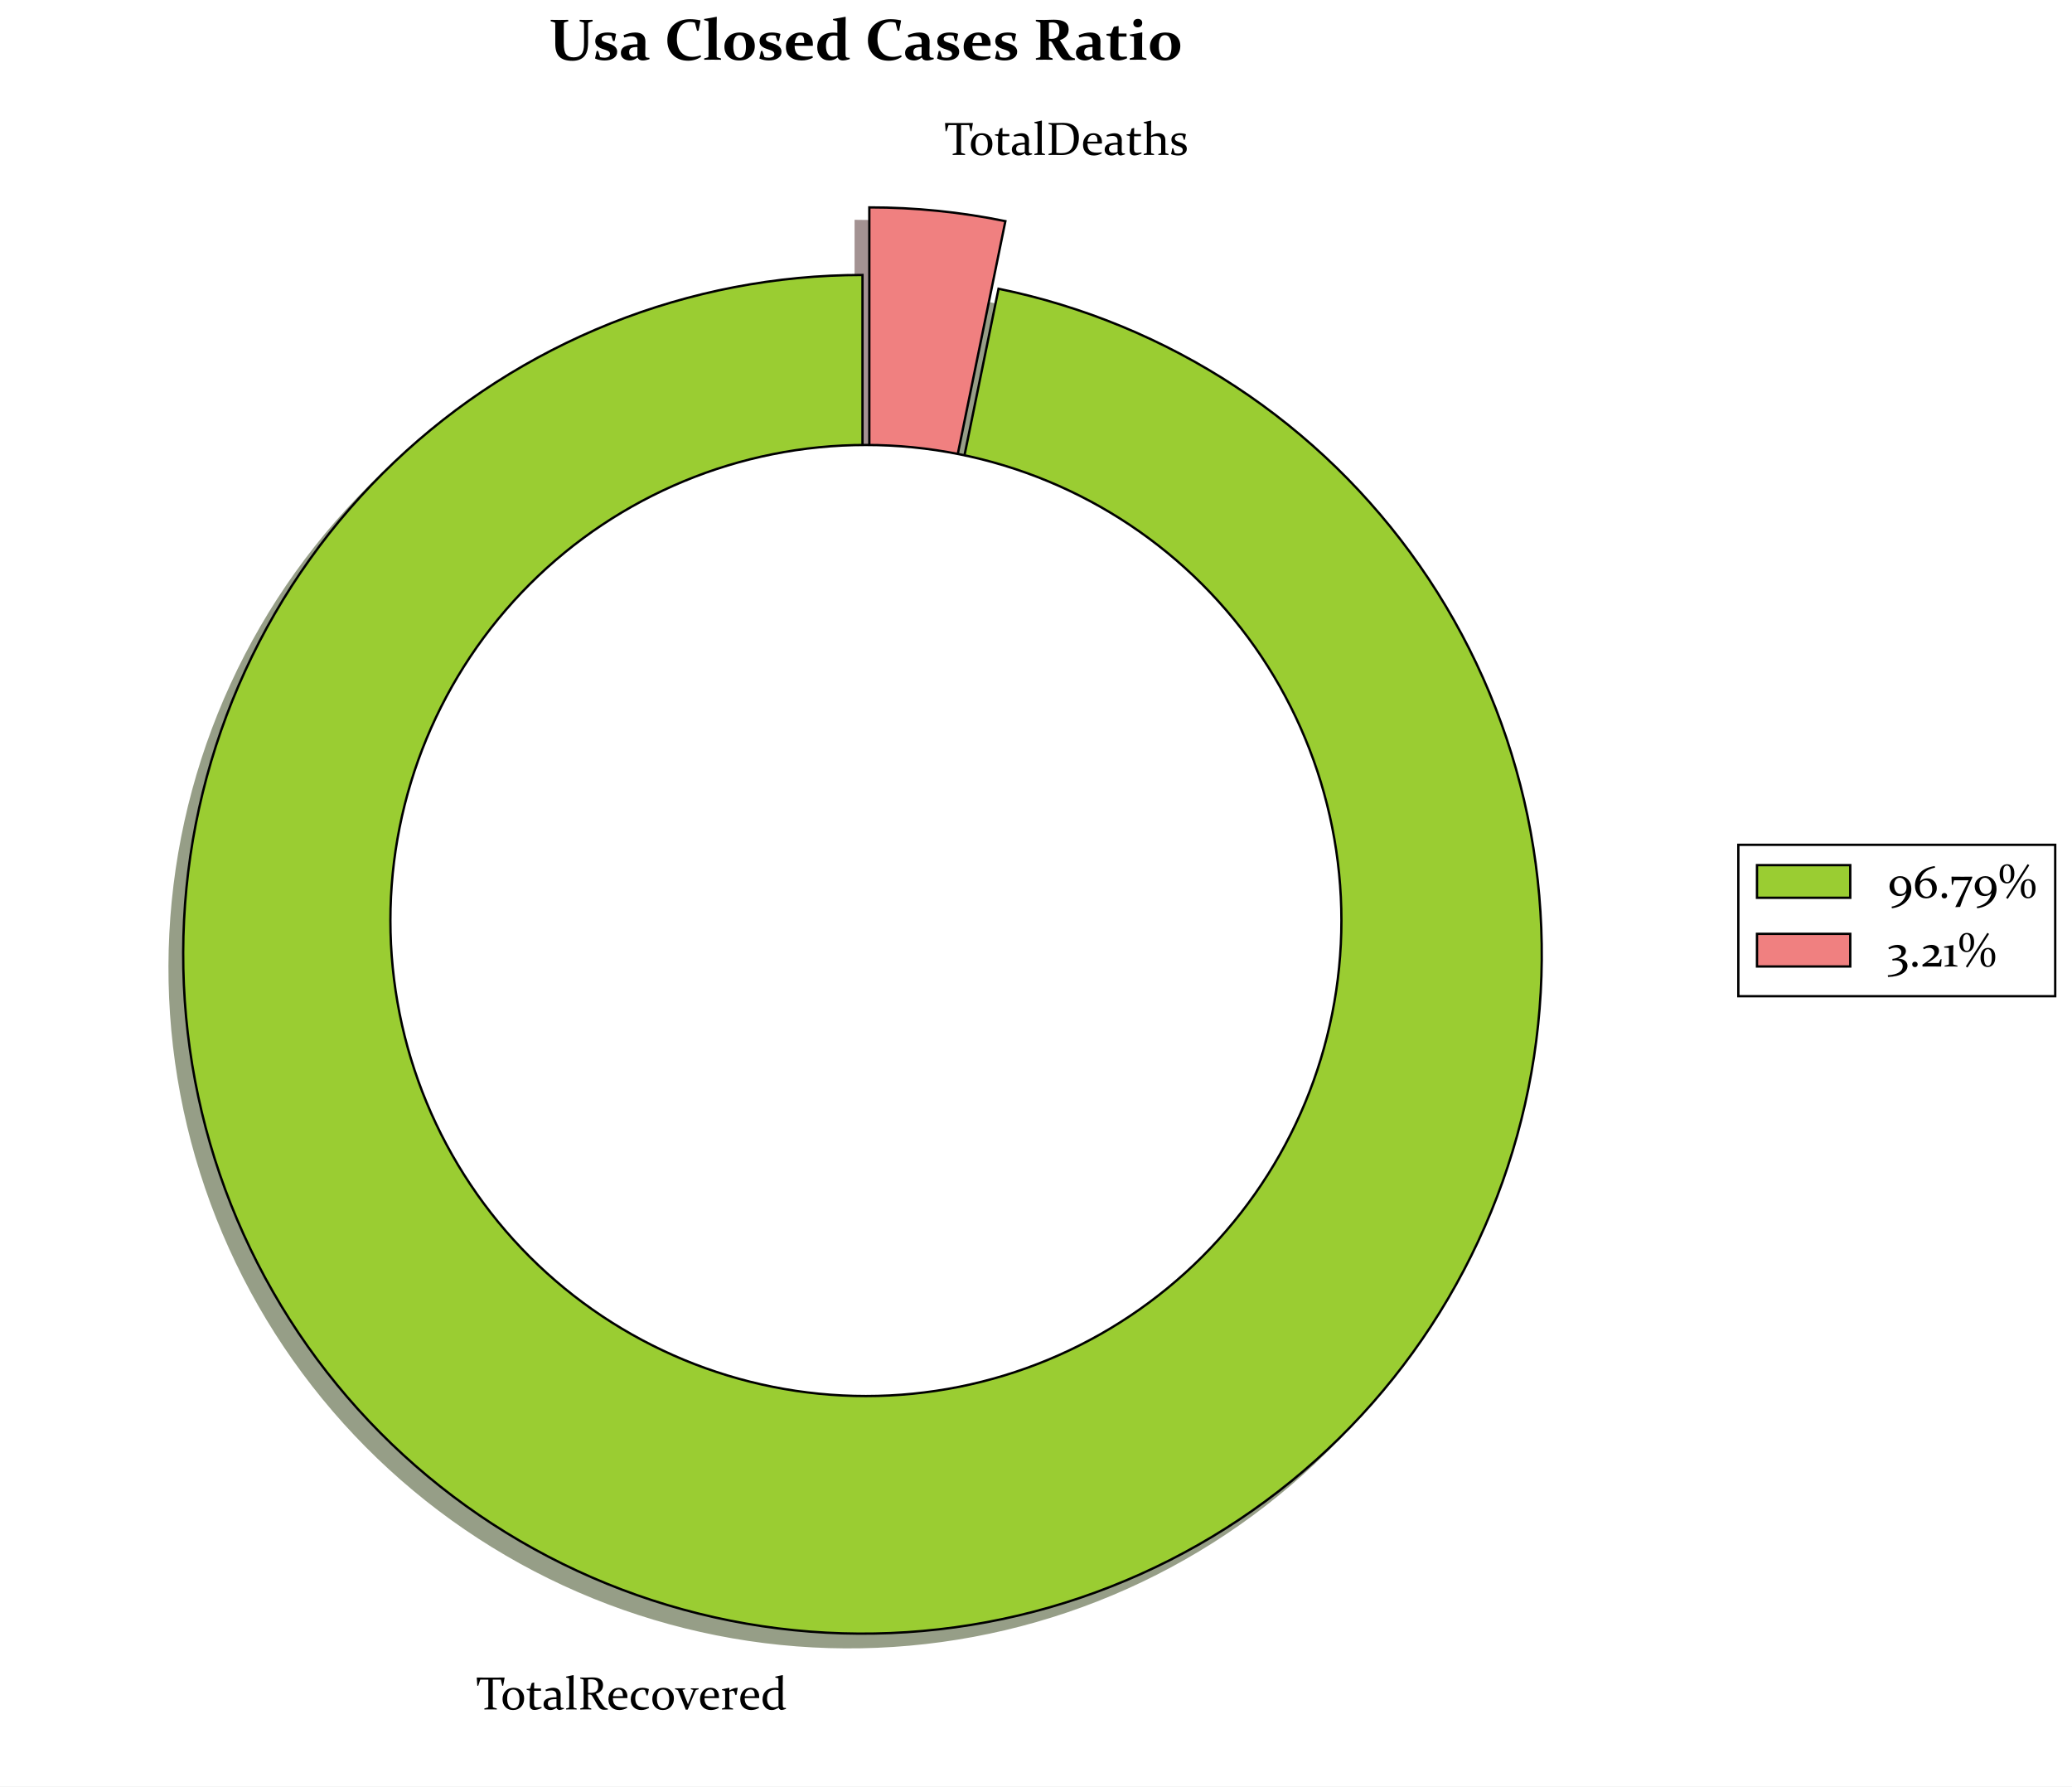
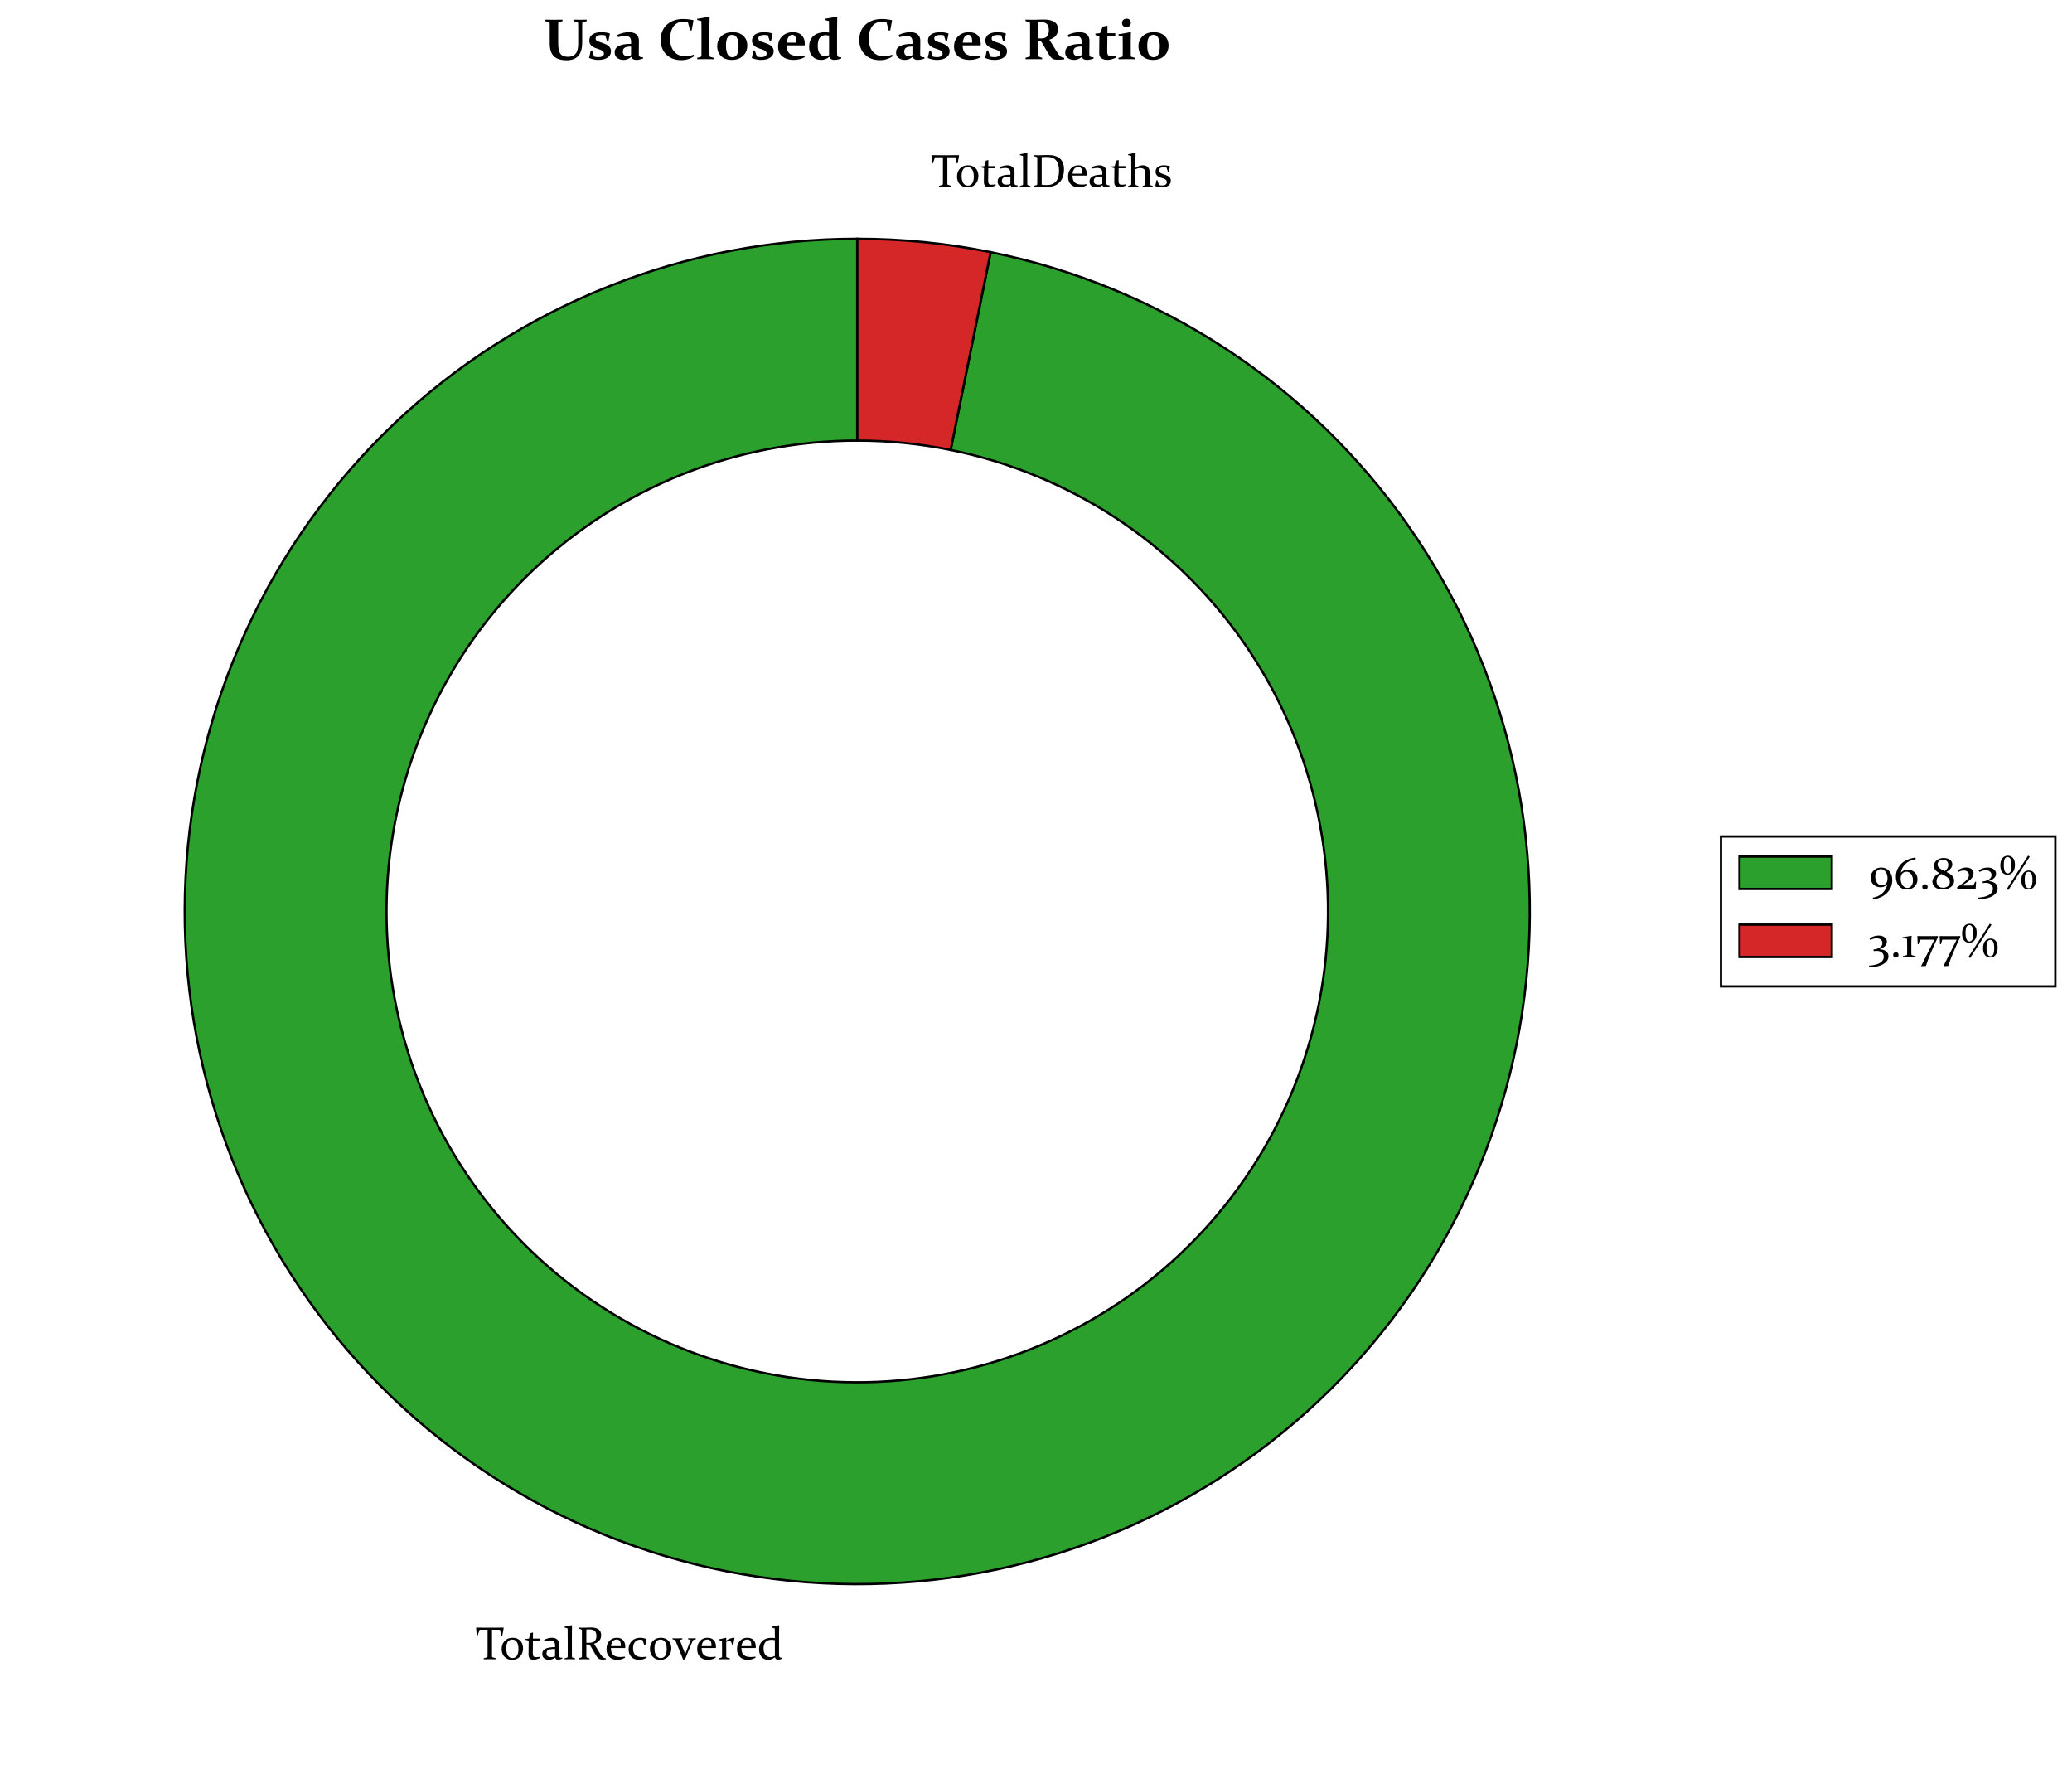
- <svg xmlns="http://www.w3.org/2000/svg" xmlns:xlink="http://www.w3.org/1999/xlink" height="766.08pt" version="1.1" viewBox="0 0 888.576 766.08" width="888.576pt">
+ <svg xmlns="http://www.w3.org/2000/svg" xmlns:xlink="http://www.w3.org/1999/xlink" height="766.08pt" version="1.1" viewBox="0 0 897.529 766.08" width="897.529pt">
  <defs>
    <style type="text/css">*{stroke-linecap:butt;stroke-linejoin:round;}</style>
  </defs>
  <g id="figure_1">
    <g id="patch_1">
-       <path d="M 0 766.08  L 888.576 766.08  L 888.576 0  L 0 0  z " style="fill:#ffffff;" />
+       <path d="M 0 766.08  L 897.529 766.08  L 897.529 0  L 0 0  z " style="fill:#ffffff;" />
    </g>
    <g id="axes_1">
      <g id="patch_2">
-         <path d="M 364.05 123.741  C 327.03 123.741 290.348 130.798 255.97 144.532  C 221.592 158.267 190.146 178.43 163.317 203.939  C 136.489 229.447 114.767 259.838 99.318 293.48  C 83.868 327.122 74.972 363.402 73.106 400.375  C 71.241 437.348 76.44 474.339 88.425 509.366  C 100.409 544.392 118.962 576.814 143.086 604.894  C 167.211 632.974 196.468 656.2 229.288 673.325  C 262.109 690.45 297.895 701.163 334.727 704.89  C 371.559 708.616 408.765 705.288 444.351 695.083  C 479.936 684.879 513.253 667.984 542.513 645.305  C 571.773 622.627 596.443 594.577 615.201 562.661  C 633.958 530.745 646.461 495.544 652.039 458.947  C 657.617 422.35 656.168 385.023 647.769 348.968  C 639.371 312.914 624.177 278.788 603.001 248.423  C 581.826 218.057 555.055 192.005 524.125 171.662  C 493.195 151.32 458.669 137.059 422.399 129.644  L 364.05 415.055  L 364.05 123.741  z " style="fill:#2e3e0f;opacity:0.5;stroke:#2e3e0f;stroke-linejoin:miter;" />
+         <path d="M 371.343 103.423  C 334.311 103.423 297.616 110.484 263.228 124.228  C 228.841 137.972 197.387 158.147 170.556 183.672  C 143.725 209.196 122.006 239.604 106.564 273.263  C 91.122 306.922 82.239 343.219 80.391 380.205  C 78.544 417.191 83.766 454.192 95.777 489.222  C 107.788 524.253 126.369 556.674 150.523 584.744  C 174.677 612.815 203.964 636.025 236.81 653.127  C 269.657 670.228 305.466 680.911 342.314 684.601  C 379.162 688.292 416.377 684.922 451.963 674.673  C 487.549 664.425 520.857 647.484 550.097 624.761  C 579.338 602.037 603.98 573.945 622.699 541.992  C 641.418 510.039 653.874 474.808 659.398 438.19  C 664.922 401.572 663.413 364.235 654.952 328.182  C 646.492 292.129 631.234 258.018 609.997 227.68  C 588.761 197.342 561.933 171.33 530.953 151.04  C 499.974 130.75 465.409 116.552 429.112 109.208  L 411.781 194.867  C 437.189 200.008 461.385 209.946 483.07 224.149  C 504.756 238.352 523.535 256.561 538.401 277.797  C 553.266 299.034 563.947 322.912 569.869 348.149  C 575.792 373.386 576.848 399.522 572.981 425.154  C 569.115 450.787 560.396 475.449 547.292 497.816  C 534.189 520.183 516.94 539.847 496.471 555.754  C 476.002 571.66 452.687 583.519 427.777 590.693  C 402.867 597.867 376.816 600.225 351.022 597.642  C 325.229 595.059 300.163 587.581 277.17 575.61  C 254.177 563.638 233.677 547.392 216.769 527.742  C 199.861 508.093 186.854 485.398 178.447 460.877  C 170.039 436.356 166.384 410.455 167.677 384.564  C 168.97 358.674 175.188 333.266 185.998 309.705  C 196.807 286.144 212.011 264.858 230.792 246.991  C 249.574 229.124 271.591 215.001 295.663 205.381  C 319.734 195.76 345.42 190.817 371.343 190.817  L 371.343 103.423  z " style="fill:#2ca02c;stroke:#000000;stroke-linejoin:miter;" />
      </g>
      <g id="patch_3">
-         <path d="M 425.332 100.661  C 415.737 98.699 406.049 97.223 396.306 96.237  C 386.563 95.251 376.776 94.758 366.983 94.758  L 366.983 386.072  L 425.332 100.661  z " style="fill:#482626;opacity:0.5;stroke:#482626;stroke-linejoin:miter;" />
-       </g>
-       <g id="patch_4">
-         <path d="M 369.877 117.915  C 332.857 117.915 296.174 124.971 261.796 138.706  C 227.419 152.441 195.972 172.603 169.144 198.112  C 142.315 223.621 120.594 254.012 105.144 287.653  C 89.694 321.295 80.798 357.576 78.933 394.549  C 77.067 431.521 82.266 468.513 94.251 503.539  C 106.236 538.565 124.788 570.988 148.912 599.068  C 173.037 627.148 202.294 650.373 235.115 667.499  C 267.935 684.624 303.721 695.337 340.553 699.064  C 377.385 702.79 414.592 699.462 450.177 689.257  C 485.763 679.053 519.079 662.158 548.339 639.479  C 577.599 616.8 602.269 588.751 621.027 556.835  C 639.784 524.919 652.287 489.718 657.865 453.121  C 663.443 416.524 661.994 379.197 653.596 343.142  C 645.197 307.087 630.003 272.962 608.827 242.596  C 587.652 212.231 560.881 186.178 529.951 165.836  C 499.021 145.494 464.495 131.233 428.226 123.818  L 369.877 409.229  L 369.877 117.915  z " style="fill:#9acd32;stroke:#000000;stroke-linejoin:miter;" />
-       </g>
-       <g id="patch_5">
-         <path d="M 431.158 94.835  C 421.563 92.873 411.876 91.397 402.132 90.411  C 392.389 89.425 382.602 88.931 372.809 88.931  L 372.809 380.246  L 431.158 94.835  z " style="fill:#f08080;stroke:#000000;stroke-linejoin:miter;" />
-       </g>
-       <g id="patch_6">
-         <path clip-path="url(#p4f10c50fa0)" d="M 371.343 598.657  C 425.423 598.657 477.295 577.171 515.536 538.93  C 553.776 500.69 575.263 448.817 575.263 394.737  C 575.263 340.657 553.776 288.785 515.536 250.544  C 477.295 212.304 425.423 190.817 371.343 190.817  C 317.263 190.817 265.39 212.304 227.15 250.544  C 188.909 288.785 167.423 340.657 167.423 394.737  C 167.423 448.817 188.909 500.69 227.15 538.93  C 265.39 577.171 317.263 598.657 371.343 598.657  z " style="fill:#ffffff;stroke:#000000;stroke-linejoin:miter;" />
+         <path d="M 429.112 109.208  C 419.61 107.286 410.018 105.839 400.372 104.873  C 390.726 103.907 381.037 103.423 371.343 103.423  L 371.343 190.817  C 378.129 190.817 384.911 191.156 391.663 191.832  C 398.415 192.509 405.13 193.521 411.781 194.867  L 429.112 109.208  z " style="fill:#d62728;stroke:#000000;stroke-linejoin:miter;" />
      </g>
      <g id="matplotlib.axis_1" />
      <g id="matplotlib.axis_2" />
      <g id="text_1">
-         <g transform="translate(204.2395 733.0314)scale(0.2 -0.2)">
+         <g transform="translate(206.0296 718.5723)scale(0.2 -0.2)">
          <defs>
            <path d="M 30.766 0  Q 24.75 0 17.484 -0.141  L 17.281 1.953  L 24.516 4.109  Q 25.734 4.438 25.781 5.609  Q 25.875 9.328 25.875 15.094  L 25.875 63.812  L 8.641 63.812  L 4.297 50.828  L 2.344 50.484  L 1.078 67.969  L 1.422 68.359  Q 13.422 68.172 24.422 68.172  L 37.453 68.172  Q 48.391 68.172 60.547 68.359  L 60.844 67.969  L 57.766 50.828  L 55.812 50.484  L 52.688 63.812  L 35.453 63.812  L 35.453 15.094  Q 35.453 9.328 35.547 5.609  Q 35.594 4.438 36.812 4.109  L 44.047 1.953  L 44.141 -0.141  Q 36.578 0 30.766 0  z " id="Constantia-84" />
            <path d="M 13.719 23.047  Q 13.719 13.922 17.141 8.172  Q 20.562 2.438 27.297 2.438  Q 33.594 2.438 36.891 7.484  Q 40.188 12.547 40.188 22.469  Q 40.188 31.781 36.719 37.156  Q 33.25 42.531 26.656 42.531  Q 20.406 42.531 17.062 37.688  Q 13.719 32.859 13.719 23.047  z M 50.141 23.484  Q 50.141 12.359 43.422 5.484  Q 36.719 -1.375 26.375 -1.375  Q 16.266 -1.375 10.031 5.094  Q 3.812 11.578 3.812 22.016  Q 3.812 32.766 10.328 39.578  Q 16.844 46.391 27.594 46.391  Q 37.75 46.391 43.938 40.109  Q 50.141 33.844 50.141 23.484  z " id="Constantia-111" />
            <path d="M 17.484 39.938  Q 17.188 23.438 17.188 13.328  Q 17.188 8.25 18.703 6.312  Q 20.219 4.391 24.469 4.391  Q 27.828 4.391 33.25 5.281  L 33.547 3.078  Q 25.094 -1.172 18.453 -1.172  Q 13.141 -1.172 10.547 1.688  Q 7.953 4.547 7.953 10.297  Q 7.953 19.781 8.297 40.234  L 1.562 41.891  L 1.266 43.891  L 8.797 44.531  L 12.156 56.344  Q 14.891 57.078 17.141 57.766  L 17.625 57.422  Q 17.484 51.516 17.484 46.391  L 17.484 44.578  L 32.172 44.578  L 32.172 39.938  z " id="Constantia-116" />
            <path d="M 30.125 22.125  Q 19.438 22.125 15.531 20.016  Q 11.625 17.922 11.625 12.938  Q 11.625 8.297 14.203 6.359  Q 16.797 4.438 21.234 4.438  Q 26.266 4.438 30.031 6.156  z M 6.453 42.234  Q 15.969 46.391 23.297 46.391  Q 30.766 46.391 34.938 42.484  Q 39.109 38.578 39.062 31.203  L 38.812 10.891  Q 38.766 8.406 38.938 6.891  Q 39.109 5.375 39.812 4.562  Q 40.531 3.766 41.938 3.438  Q 43.359 3.125 45.75 3.078  L 46 1.172  Q 43.891 0.344 40.859 -0.484  Q 37.844 -1.312 36.766 -1.312  Q 32.031 -1.312 30.281 3.562  Q 23.438 -1.375 17.391 -1.375  Q 10.594 -1.375 6.469 1.969  Q 2.344 5.328 2.344 11.422  Q 2.344 18.953 9.047 22.516  Q 15.766 26.078 30.125 26.078  L 30.172 29.891  Q 30.219 35.359 27.391 37.984  Q 24.562 40.625 18.703 40.625  Q 14.266 40.625 7.562 38.969  z " id="Constantia-97" />
            <path d="M 2.734 68.5  L 2.484 70.125  Q 11.141 71.781 18.406 73.578  L 18.844 73.188  Q 18.562 65.234 18.562 51.078  L 18.562 19.281  Q 18.562 10.547 18.656 5.219  Q 18.797 3.812 20.016 3.469  L 25.344 1.859  L 25.484 -0.141  Q 18.891 0 14.109 0  Q 9.328 0 2.781 -0.141  L 2.594 1.859  L 8.109 3.469  Q 9.328 3.859 9.422 5.031  Q 9.516 10.547 9.516 17.328  L 9.516 37.406  Q 9.516 55.562 9.328 66.547  z " id="Constantia-108" />
            <path d="M 21.781 14.984  Q 21.781 12.062 21.797 9.719  Q 21.828 7.375 21.875 5.469  Q 21.922 3.953 23.141 3.562  L 28.562 1.953  L 28.719 -0.141  Q 22.906 0 17.094 0  Q 11.188 0 4.984 -0.141  L 4.781 1.953  L 10.797 3.766  Q 12.016 4.109 12.109 5.281  Q 12.156 7.234 12.172 9.641  Q 12.203 12.062 12.203 14.984  L 12.203 54.594  Q 12.203 57.078 12.172 59.078  Q 12.156 61.078 12.109 62.703  Q 12.062 63.969 10.938 64.359  L 4.891 66.266  L 4.781 68.359  Q 11.078 68.172 17.047 68.172  Q 18.219 68.172 20.016 68.234  Q 21.828 68.312 24.422 68.406  Q 27.047 68.5 28.797 68.547  Q 30.562 68.609 31.594 68.609  Q 42.719 68.609 48.281 64.406  Q 53.859 60.203 53.859 52.156  Q 53.859 44.875 50.047 40.359  Q 46.234 35.844 38.422 33.406  Q 41.5 28.719 44.094 24.344  Q 46.688 19.969 48.906 16.328  Q 51.125 12.703 52.969 9.906  Q 54.828 7.125 56.453 5.516  Q 57.281 4.688 58.109 4.078  Q 58.938 3.469 59.844 3.078  Q 60.75 2.688 61.75 2.391  Q 62.75 2.094 63.969 1.812  L 64.109 -0.344  Q 60.594 -0.781 58.203 -0.781  Q 56.203 -0.781 54.688 -0.688  Q 53.172 -0.594 52 -0.297  Q 50.828 0 49.875 0.453  Q 48.922 0.922 48 1.656  Q 46 3.172 44.062 6.031  Q 42.141 8.891 40.062 12.5  Q 37.984 16.109 35.734 20.188  Q 33.5 24.266 31 28.172  Q 30.281 29.344 29.766 30.031  Q 29.25 30.719 28.641 31.109  Q 28.031 31.5 27.219 31.641  Q 26.422 31.781 25.141 31.844  L 21.781 31.938  z M 21.781 35.594  Q 24.75 35.453 27.297 35.453  Q 35.75 35.453 39.672 39.031  Q 43.609 42.625 43.609 50.297  Q 43.609 57.719 39.844 61.125  Q 36.078 64.547 28.078 64.547  Q 26.703 64.547 25.141 64.453  Q 23.578 64.359 21.781 64.156  z " id="Constantia-82" />
            <path d="M 44.047 3.469  Q 39.891 0.875 35.5 -0.25  Q 31.109 -1.375 27.344 -1.375  Q 16.609 -1.375 10.203 4.75  Q 3.812 10.891 3.812 21.781  Q 3.812 32.625 9.938 39.5  Q 16.062 46.391 26.312 46.391  Q 34.906 46.391 39.688 41.234  Q 44.484 36.078 44.484 27  Q 44.484 25.641 44.344 24.219  L 13.375 24.219  Q 13.375 13.719 18.312 9.203  Q 23.25 4.688 33.734 4.688  Q 38.422 4.688 43.75 5.562  z M 34.766 28.266  L 34.766 29.734  Q 34.766 36.672 32.547 39.641  Q 30.328 42.625 25.922 42.625  Q 20.125 42.625 17.047 38.422  Q 13.969 34.234 13.578 28.266  z " id="Constantia-101" />
            <path d="M 42.969 3.469  Q 39.938 1.422 35.469 0.016  Q 31 -1.375 26.609 -1.375  Q 16.062 -1.375 9.906 4.797  Q 3.766 10.984 3.766 21.297  Q 3.766 32.469 10.734 39.422  Q 17.719 46.391 28.812 46.391  Q 35.984 46.391 42.719 43.453  Q 41.109 36.922 39.844 30.078  L 37.938 29.781  L 33.984 41.5  Q 31.734 42.281 28.906 42.281  Q 21.625 42.281 17.516 37.203  Q 13.422 32.125 13.422 23.781  Q 13.422 13.969 18.062 9.281  Q 22.703 4.594 32.766 4.594  Q 37.406 4.594 42.672 5.516  z " id="Constantia-99" />
            <path d="M -1.516 45.266  Q 4.641 45.125 9.422 45.125  Q 13.812 45.125 19.969 45.266  L 20.172 43.266  L 14.5 41.703  Q 18.5 30.328 23.781 17.531  Q 25.141 14.156 26.219 11.078  Q 27.297 14.156 28.719 17.484  Q 33.156 28.422 38.031 41.703  L 32.469 43.266  L 32.281 45.266  Q 36.234 45.125 40.531 45.125  Q 44.922 45.125 49.031 45.266  L 49.219 43.266  L 44.344 41.844  Q 43.219 41.453 42.438 39.938  Q 38.578 31 33.469 18.672  Q 28.375 6.344 25.781 -0.344  L 21.625 -0.781  Q 18.953 6.297 13.891 18.594  Q 8.844 30.906 5.219 39.703  Q 4.438 41.406 3.078 41.891  L -1.422 43.266  z " id="Constantia-118" />
            <path d="M 2.828 42.969  Q 10.984 44.531 18.312 46.391  L 18.797 46.047  L 18.797 40.328  Q 27.828 46.391 36.531 46.391  L 36.766 46.094  Q 35.359 38.812 33.984 31  L 32.031 30.672  Q 30.672 34.812 29.391 37.328  Q 28.125 39.844 25.391 39.844  Q 22.75 39.844 18.797 37.406  L 18.797 16.266  Q 18.797 8.641 18.891 5.375  Q 18.953 4.047 20.125 3.719  L 26.609 1.859  L 26.766 -0.141  Q 19.141 0 14.359 0  Q 9.578 0 3.031 -0.141  L 2.828 1.859  L 8.5 3.516  Q 9.672 3.906 9.719 5.031  Q 9.766 7.125 9.766 11.031  L 9.766 27.688  Q 9.766 35.641 9.578 39.547  L 3.078 41.312  z " id="Constantia-114" />
            <path d="M 37.938 41.016  Q 34.672 42.047 30.609 42.047  Q 22.219 42.047 17.812 37.281  Q 13.422 32.516 13.422 22.859  Q 13.422 14.5 17.328 9.5  Q 21.234 4.5 28.375 4.5  Q 32.953 4.5 37.938 7.031  z M 30.906 70.125  Q 39.594 71.781 46.828 73.578  L 47.266 73.188  Q 46.969 62.75 46.969 50.734  L 46.969 24.172  Q 46.969 17.438 47.016 10.844  Q 47.016 8.344 47.188 6.828  Q 47.359 5.328 48.047 4.516  Q 48.734 3.719 50.078 3.422  Q 51.422 3.125 53.859 3.078  L 54.109 1.172  Q 51.953 0.344 48.953 -0.484  Q 45.953 -1.312 44.875 -1.312  Q 39.938 -1.312 38.234 4.25  Q 30.672 -1.375 23.531 -1.375  Q 14.5 -1.375 9.109 5.047  Q 3.719 11.469 3.719 20.844  Q 3.719 32.953 10.891 39.594  Q 18.062 46.234 30.953 46.234  Q 34.078 46.234 37.938 45.562  Q 37.938 56.344 37.75 66.547  L 31.156 68.5  z " id="Constantia-100" />
          </defs>
          <use xlink:href="#Constantia-84" />
          <use x="52.578" xlink:href="#Constantia-111" />
          <use x="106.631" xlink:href="#Constantia-116" />
          <use x="141.934" xlink:href="#Constantia-97" />
          <use x="189.932" xlink:href="#Constantia-108" />
          <use x="218.008" xlink:href="#Constantia-82" />
          <use x="279.643" xlink:href="#Constantia-101" />
          <use x="327.543" xlink:href="#Constantia-99" />
          <use x="373.686" xlink:href="#Constantia-111" />
          <use x="427.738" xlink:href="#Constantia-118" />
          <use x="476.029" xlink:href="#Constantia-101" />
          <use x="523.93" xlink:href="#Constantia-114" />
          <use x="562.26" xlink:href="#Constantia-101" />
          <use x="610.16" xlink:href="#Constantia-100" />
        </g>
      </g>
      <g id="text_2">
-         <g transform="translate(405.0647 66.41186)scale(0.2 -0.2)">
+         <g transform="translate(403.2746 80.87099)scale(0.2 -0.2)">
          <defs>
            <path d="M 17.094 0  Q 11.188 0 4.984 -0.141  L 4.781 1.953  L 10.797 3.766  Q 12.062 4.156 12.109 5.281  Q 12.156 7.234 12.172 9.641  Q 12.203 12.062 12.203 14.984  L 12.203 54.594  Q 12.203 57.078 12.172 59.078  Q 12.156 61.078 12.109 62.703  Q 12.062 63.969 10.938 64.359  L 4.891 66.266  L 4.781 68.359  Q 11.078 68.172 17.047 68.172  Q 21.922 68.172 26.453 68.406  Q 31 68.656 35.797 68.656  Q 52.875 68.656 61.469 60.859  Q 70.062 53.078 70.062 37.75  Q 70.062 19.672 60.516 9.688  Q 50.984 -0.297 33.734 -0.297  Q 29 -0.297 25.281 -0.141  Q 21.578 0 17.094 0  z M 21.781 4.344  Q 24.656 3.953 27.406 3.828  Q 30.172 3.719 32.953 3.719  Q 45.844 3.719 52.578 11.297  Q 59.328 18.891 59.328 34.578  Q 59.328 49.812 52.922 57.156  Q 46.531 64.5 32.672 64.5  Q 30.469 64.5 27.797 64.406  Q 25.141 64.312 21.781 64.062  z " id="Constantia-68" />
            <path d="M 2.484 70.125  Q 10.453 71.688 18.406 73.578  L 18.844 73.188  Q 18.609 68.609 18.578 60.109  Q 18.562 51.609 18.562 40.922  Q 27.047 46.391 34.375 46.391  Q 41.156 46.391 45.156 42.594  Q 49.172 38.812 49.172 31.5  L 49.172 14.266  Q 49.172 8.641 49.266 5.219  Q 49.312 3.953 50.484 3.516  L 55.953 1.859  L 56.062 -0.141  Q 49.609 0 44.828 0  Q 40.047 0 34.188 -0.141  L 33.984 1.859  L 38.812 3.266  Q 39.984 3.656 40.094 4.781  Q 40.141 5.469 40.141 7.859  L 40.141 29.156  Q 40.141 35.156 37.25 37.766  Q 34.375 40.375 28.766 40.375  Q 23.922 40.375 18.562 38.031  L 18.562 16.109  Q 18.562 10.062 18.656 5.031  Q 18.703 3.656 19.875 3.328  L 24.953 1.859  L 25.047 -0.141  Q 18.891 0 14.109 0  Q 9.328 0 2.781 -0.141  L 2.594 1.859  L 8.109 3.469  Q 9.375 3.859 9.422 5.031  Q 9.516 9.719 9.516 17  L 9.516 37.406  Q 9.516 47.359 9.484 55.031  Q 9.469 62.703 9.328 66.547  L 2.734 68.5  z " id="Constantia-104" />
            <path d="M 27.875 41.453  Q 25.047 42.234 21.734 42.234  Q 17.141 42.234 14.328 40.453  Q 11.531 38.672 11.531 35.594  Q 11.531 32.625 13.359 30.906  Q 15.188 29.203 20.172 27.547  L 24.172 26.172  Q 30.906 23.875 34.047 20.922  Q 37.203 17.969 37.203 13.188  Q 37.203 6.391 31.922 2.5  Q 26.656 -1.375 18.609 -1.375  Q 11.188 -1.375 3.422 1.656  Q 5.078 8.016 6.109 14.062  L 8.016 14.359  L 11.531 3.859  Q 14.312 2.781 18.609 2.781  Q 23.141 2.781 25.844 4.641  Q 28.562 6.5 28.562 9.859  Q 28.562 12.984 26.734 14.797  Q 24.906 16.609 20.906 17.922  L 15.828 19.625  Q 9.234 21.828 6.719 24.922  Q 4.203 28.031 4.203 32.625  Q 4.203 39.016 9.062 42.703  Q 13.922 46.391 21.875 46.391  Q 29.297 46.391 35.359 44.234  Q 33.984 38.672 32.859 32.469  L 31 32.125  z " id="Constantia-115" />
          </defs>
          <use xlink:href="#Constantia-84" />
          <use x="52.578" xlink:href="#Constantia-111" />
          <use x="106.631" xlink:href="#Constantia-116" />
          <use x="141.934" xlink:href="#Constantia-97" />
          <use x="189.932" xlink:href="#Constantia-108" />
          <use x="218.008" xlink:href="#Constantia-68" />
          <use x="293.105" xlink:href="#Constantia-101" />
          <use x="341.006" xlink:href="#Constantia-97" />
          <use x="389.004" xlink:href="#Constantia-116" />
          <use x="424.307" xlink:href="#Constantia-104" />
          <use x="482.266" xlink:href="#Constantia-115" />
        </g>
      </g>
      <g id="text_3">
        <g transform="translate(235.5322 25.59453)scale(0.25 -0.25)">
          <defs>
            <path d="M 2.438 68.359  Q 9.234 68.172 17.484 68.172  Q 25.984 68.172 32.516 68.359  L 32.766 65.875  L 26.422 64.062  Q 25.25 63.766 25.141 62.594  Q 25.094 60.844 25.062 58.812  Q 25.047 56.781 25.047 54.438  L 25.047 27.547  Q 25.047 14.203 29.047 9.094  Q 33.062 4 42.047 4  Q 50.875 4 55.297 9.391  Q 59.719 14.797 59.719 26.906  L 59.719 54.438  Q 59.719 56.781 59.672 58.812  Q 59.625 60.844 59.578 62.594  Q 59.516 63.719 58.297 64.062  L 52.25 65.766  L 52.094 68.359  Q 58.594 68.172 63.328 68.172  Q 67.719 68.172 74.359 68.359  L 74.609 65.875  L 67.969 63.969  Q 66.797 63.625 66.75 62.359  Q 66.703 60.688 66.672 58.688  Q 66.656 56.688 66.656 54.25  L 66.656 29.438  Q 66.656 12.641 59.734 5.344  Q 52.828 -1.953 39.656 -1.953  Q 24.656 -1.953 17.531 5  Q 10.406 11.969 10.406 27.297  L 10.406 54.25  Q 10.406 56.688 10.375 58.688  Q 10.359 60.688 10.297 62.359  Q 10.25 63.625 9.125 63.969  L 2.594 65.875  z " id="Constantia-Bold-85" />
            <path d="M 31.938 41.109  Q 28.859 41.844 25.297 41.844  Q 20.844 41.844 18.031 40.281  Q 15.234 38.719 15.234 35.844  Q 15.234 33.641 16.453 32.438  Q 17.672 31.25 20.656 30.219  L 28.469 27.484  Q 35.453 25.094 38.672 21.703  Q 41.891 18.312 41.891 13.766  Q 41.891 6.594 35.859 2.609  Q 29.828 -1.375 20.016 -1.375  Q 11.812 -1.375 3.906 2  Q 5.562 8.547 6.641 14.703  L 9.125 15.094  L 12.641 4.438  Q 15.625 3.422 20.125 3.422  Q 24.359 3.422 27 5.031  Q 29.641 6.641 29.641 9.516  Q 29.641 11.922 28.047 13.547  Q 26.469 15.188 21.734 16.797  L 15.766 18.844  Q 10.062 20.844 7.172 24.047  Q 4.297 27.25 4.297 31.891  Q 4.297 39.016 9.906 42.812  Q 15.531 46.625 25.391 46.625  Q 33.5 46.625 40.047 44.234  Q 38.578 37.844 37.547 32.125  L 34.859 31.734  z " id="Constantia-Bold-115" />
            <path d="M 31 21.734  Q 23.344 21.734 20.062 19.781  Q 16.797 17.828 16.797 13.094  Q 16.797 8.797 19.109 6.953  Q 21.438 5.125 24.609 5.125  Q 28.219 5.125 30.906 6.984  z M 7.125 41.891  Q 17.531 46.625 27.156 46.625  Q 35.938 46.625 40.297 42.688  Q 44.672 38.766 44.625 31.391  L 44.391 11.078  Q 44.281 8.594 44.469 7.078  Q 44.672 5.562 45.375 4.75  Q 46.094 3.953 47.484 3.609  Q 48.875 3.266 51.516 3.219  L 51.812 0.984  Q 44.969 -1.375 40.047 -1.375  Q 33.406 -1.375 31.297 3.859  Q 25.094 -1.375 18.172 -1.375  Q 11.375 -1.375 6.984 2.016  Q 2.594 5.422 2.594 11.578  Q 2.594 19.234 9.688 22.797  Q 16.797 26.375 31 26.375  L 31.062 30.031  Q 31.109 35.25 28.547 37.719  Q 25.984 40.188 20.562 40.188  Q 15.531 40.188 8.5 37.984  z " id="Constantia-Bold-97" />
            <path id="Constantia-Bold-32" />
            <path d="M 58.5 49.906  L 55.812 49.469  L 52.094 63.484  Q 48.25 64.703 43.75 64.703  Q 32.953 64.703 27.047 56.609  Q 21.141 48.531 21.141 35.453  Q 21.141 21.484 28.094 13.188  Q 35.062 4.891 47.406 4.891  Q 54.297 4.891 61.922 7.672  L 62.547 4.891  Q 52.781 -1.766 40.484 -1.766  Q 24.516 -1.766 14.672 7.859  Q 4.828 17.484 4.828 33.203  Q 4.828 49.953 15.625 59.719  Q 26.422 69.484 43.797 69.484  Q 52.391 69.484 61.375 67.484  L 61.672 67  z " id="Constantia-Bold-67" />
            <path d="M 1.859 69.828  Q 14.062 71.625 23.141 73.578  L 23.688 73.188  Q 23.391 66.453 23.391 58.844  L 23.391 13.672  Q 23.391 7.859 23.484 5.562  Q 23.578 4.25 24.703 3.906  L 30.812 2.203  L 30.953 -0.141  Q 23.734 0 16.609 0  Q 9.328 0 2.25 -0.141  L 2 2.203  L 8.203 3.906  Q 9.328 4.203 9.422 5.375  Q 9.516 7.281 9.516 11.766  L 9.516 54.109  Q 9.516 60.5 9.328 65.875  L 2.156 67.828  z " id="Constantia-Bold-108" />
            <path d="M 19.047 23.188  Q 19.047 14.312 21.703 8.766  Q 24.359 3.219 30.219 3.219  Q 35.688 3.219 38.25 8.094  Q 40.828 12.984 40.828 22.609  Q 40.828 31.641 38.109 36.844  Q 35.406 42.047 29.641 42.047  Q 24.266 42.047 21.656 37.359  Q 19.047 32.672 19.047 23.188  z M 55.953 23.578  Q 55.953 12.453 48.531 5.531  Q 41.109 -1.375 29.203 -1.375  Q 17.625 -1.375 10.734 5.141  Q 3.859 11.672 3.859 22.219  Q 3.859 32.906 11.078 39.766  Q 18.312 46.625 30.609 46.625  Q 42.281 46.625 49.109 40.297  Q 55.953 33.984 55.953 23.578  z " id="Constantia-Bold-111" />
            <path d="M 49.906 3.219  Q 40.875 -1.375 30.859 -1.375  Q 18.953 -1.375 11.406 4.516  Q 3.859 10.406 3.859 21.875  Q 3.859 32.812 11.109 39.719  Q 18.359 46.625 29.594 46.625  Q 39.406 46.625 44.75 41.328  Q 50.094 36.031 50.094 26.703  Q 50.094 25.297 49.953 23.781  L 18.75 23.781  Q 18.75 13.969 23.562 9.672  Q 28.375 5.375 39.359 5.375  Q 44.672 5.375 49.516 6.297  z M 35.25 28.516  L 35.25 29.688  Q 35.25 36.328 33.562 39.203  Q 31.891 42.094 28.422 42.094  Q 24.266 42.094 21.797 38.109  Q 19.344 34.125 18.953 28.516  z " id="Constantia-Bold-101" />
            <path d="M 38.422 40.578  Q 35.797 41.5 32.516 41.5  Q 25.828 41.5 22.312 36.891  Q 18.797 32.281 18.797 23  Q 18.797 14.938 21.922 10.109  Q 25.047 5.281 30.719 5.281  Q 34.906 5.281 38.422 7.078  z M 30.719 69.828  Q 42.625 71.625 52 73.578  L 52.594 73.188  Q 52.25 62.75 52.25 50.734  L 52.25 24.172  Q 52.25 17.781 52.297 10.984  Q 52.297 8.5 52.484 6.984  Q 52.688 5.469 53.344 4.656  Q 54 3.859 55.359 3.562  Q 56.734 3.266 59.375 3.219  L 59.672 1.078  Q 52.547 -1.375 47.516 -1.375  Q 40.969 -1.375 38.922 3.953  Q 32.516 -1.375 24.75 -1.375  Q 15.094 -1.375 9.469 5  Q 3.859 11.375 3.859 20.953  Q 3.859 33.156 11.109 39.812  Q 18.359 46.484 31.391 46.484  Q 34.625 46.484 38.422 45.953  Q 38.422 56.25 38.234 65.875  L 31.062 67.828  z " id="Constantia-Bold-100" />
            <path d="M 26.703 15.328  Q 26.703 12.406 26.734 10.078  Q 26.766 7.766 26.812 5.859  Q 26.859 4.297 27.938 3.953  L 33.016 2.297  L 33.156 -0.141  Q 27.734 0 19.734 0  Q 11.188 0 4.5 -0.141  L 4.25 2.297  L 10.797 4.109  Q 12.016 4.438 12.109 5.609  Q 12.156 7.562 12.172 9.984  Q 12.203 12.406 12.203 15.328  L 12.203 54.25  Q 12.203 56.688 12.172 58.688  Q 12.156 60.688 12.109 62.359  Q 12.062 63.625 10.938 63.969  L 4.391 65.875  L 4.25 68.359  Q 11.078 68.172 18.266 68.172  Q 19.781 68.172 22.016 68.234  Q 24.266 68.312 27.484 68.406  Q 30.422 68.5 32.391 68.547  Q 34.375 68.609 35.5 68.609  Q 48.047 68.609 54.312 64.406  Q 60.594 60.203 60.594 52.156  Q 60.594 44.875 56.766 40.406  Q 52.938 35.938 45.516 33.547  Q 49.609 27.484 51.828 23.719  Q 54.047 19.969 56.297 16.328  Q 58.547 12.703 60.375 9.906  Q 62.203 7.125 63.812 5.516  Q 64.703 4.781 65.5 4.25  Q 66.312 3.719 67.188 3.328  Q 68.062 2.938 69.062 2.656  Q 70.062 2.391 71.297 2.156  L 71.484 -0.344  Q 66.703 -1.031 60.547 -1.031  Q 55.672 -1.031 53.719 -0.391  Q 51.766 0.25 50.25 1.422  Q 48 3.172 46.109 6  Q 44.234 8.844 42.141 12.406  Q 40.047 15.969 37.812 19.969  Q 35.594 23.969 33.156 27.875  Q 32.422 29 31.953 29.734  Q 31.5 30.469 31.031 30.828  Q 30.562 31.203 30.047 31.375  Q 29.547 31.547 28.766 31.594  L 26.703 31.641  z M 26.703 35.891  Q 29.297 35.75 31.391 35.75  Q 38.328 35.75 41.547 39.234  Q 44.781 42.719 44.781 50.141  Q 44.781 57.328 41.672 60.625  Q 38.578 63.922 32.031 63.922  Q 30.906 63.922 29.609 63.812  Q 28.328 63.719 26.703 63.531  z " id="Constantia-Bold-82" />
            <path d="M 22.125 39.547  Q 21.828 24.312 21.828 13.719  Q 21.828 8.797 23.344 6.906  Q 24.859 5.031 29.156 5.031  Q 32.469 5.031 36.375 5.422  L 36.766 2.484  Q 29 -1.312 22.266 -1.312  Q 15.438 -1.312 11.688 1.531  Q 7.953 4.391 7.953 10.156  Q 7.953 20.312 8.25 39.797  L 1.656 41.5  L 1.219 44.141  L 9.375 44.875  L 14.016 56.344  Q 18.172 57.078 21.578 57.766  L 22.266 57.422  Q 22.125 51.516 22.125 44.875  L 35.797 44.875  L 35.797 39.547  z " id="Constantia-Bold-116" />
            <path d="M 23.781 62.984  Q 23.781 59.625 21.609 57.516  Q 19.438 55.422 15.922 55.422  Q 12.703 55.422 10.625 57.391  Q 8.547 59.375 8.547 62.547  Q 8.547 66.016 10.734 68.016  Q 12.938 70.016 16.453 70.016  Q 19.672 70.016 21.719 68.188  Q 23.781 66.359 23.781 62.984  z M 2.297 43.062  Q 14.312 44.875 23.391 46.828  L 23.922 46.438  Q 23.641 39.703 23.641 32.078  L 23.641 13.672  Q 23.641 7.859 23.734 5.562  Q 23.828 4.25 24.953 3.906  L 31.062 2.203  L 31.203 -0.141  Q 23.969 0 16.844 0  Q 9.578 0 2.484 -0.141  L 2.25 2.203  L 8.453 3.906  Q 9.578 4.203 9.672 5.375  Q 9.766 7.281 9.766 11.766  L 9.766 27.484  Q 9.766 33.891 9.578 39.266  L 2.594 41.062  z " id="Constantia-Bold-105" />
          </defs>
          <use xlink:href="#Constantia-Bold-85" />
          <use x="74.66" xlink:href="#Constantia-Bold-115" />
          <use x="120.314" xlink:href="#Constantia-Bold-97" />
          <use x="173.879" xlink:href="#Constantia-Bold-32" />
          <use x="197.805" xlink:href="#Constantia-Bold-67" />
          <use x="263.771" xlink:href="#Constantia-Bold-108" />
          <use x="296.682" xlink:href="#Constantia-Bold-111" />
          <use x="356.545" xlink:href="#Constantia-Bold-115" />
          <use x="402.199" xlink:href="#Constantia-Bold-101" />
          <use x="455.959" xlink:href="#Constantia-Bold-100" />
          <use x="517.971" xlink:href="#Constantia-Bold-32" />
          <use x="541.896" xlink:href="#Constantia-Bold-67" />
          <use x="607.863" xlink:href="#Constantia-Bold-97" />
          <use x="661.428" xlink:href="#Constantia-Bold-115" />
          <use x="707.082" xlink:href="#Constantia-Bold-101" />
          <use x="760.842" xlink:href="#Constantia-Bold-115" />
          <use x="806.496" xlink:href="#Constantia-Bold-32" />
          <use x="830.422" xlink:href="#Constantia-Bold-82" />
          <use x="900.93" xlink:href="#Constantia-Bold-97" />
          <use x="954.494" xlink:href="#Constantia-Bold-116" />
          <use x="993.459" xlink:href="#Constantia-Bold-105" />
          <use x="1026.613" xlink:href="#Constantia-Bold-111" />
        </g>
      </g>
      <g id="legend_1">
-         <g id="patch_7">
-           <path d="M 745.485 427.2  L 881.376 427.2  L 881.376 362.275  L 745.485 362.275  z " style="fill:#ffffff;stroke:#000000;stroke-linejoin:miter;" />
+         <g id="patch_4">
+           <path d="M 745.485 427.2  L 890.329 427.2  L 890.329 362.275  L 745.485 362.275  z " style="fill:#ffffff;stroke:#000000;stroke-linejoin:miter;" />
        </g>
-         <g id="patch_8">
-           <path d="M 753.485 384.99  L 793.485 384.99  L 793.485 370.99  L 753.485 370.99  z " style="fill:#9acd32;stroke:#000000;stroke-linejoin:miter;" />
+         <g id="patch_5">
+           <path d="M 753.485 384.99  L 793.485 384.99  L 793.485 370.99  L 753.485 370.99  z " style="fill:#2ca02c;stroke:#000000;stroke-linejoin:miter;" />
        </g>
        <g id="text_4">
          <g transform="translate(809.4855 384.9904)scale(0.2 -0.2)">
            <defs>
              <path d="M 8.641 -19  Q 20.906 -16.797 28.984 -9.672  Q 37.062 -2.547 40.375 10.109  L 40.281 10.156  Q 34.578 3.656 25.438 3.656  Q 16.312 3.656 10.234 9.484  Q 4.156 15.328 4.156 24.312  Q 4.156 33.688 10.797 40.031  Q 17.438 46.391 27.047 46.391  Q 37.547 46.391 44.266 38.75  Q 50.984 31.109 50.984 19.188  Q 50.984 2.828 39.578 -8.594  Q 28.172 -20.016 9.328 -22.469  z M 14.062 27.25  Q 14.062 18.562 18.016 13.281  Q 21.969 8.016 28.125 8.016  Q 34.234 8.016 37.453 11.938  Q 40.672 15.875 40.672 22.906  Q 40.672 31.453 36.422 37.156  Q 32.172 42.875 26.219 42.875  Q 20.953 42.875 17.5 38.641  Q 14.062 34.422 14.062 27.25  z " id="Constantia-57" />
              <path d="M 47.125 64.547  Q 32.031 61.531 24.516 53.938  Q 17 46.344 14.797 35.25  L 14.891 35.203  Q 20.797 41.656 30.219 41.656  Q 38.969 41.656 44.938 35.797  Q 50.922 29.938 50.922 20.906  Q 50.922 11.328 44.375 5.031  Q 37.844 -1.266 28.125 -1.266  Q 17.391 -1.266 10.75 6.5  Q 4.109 14.266 4.109 26.516  Q 4.109 41.547 14.453 53.125  Q 24.812 64.703 46.438 68.016  z M 41.109 18.062  Q 41.109 26.609 37.156 31.953  Q 33.203 37.312 27.047 37.312  Q 21.438 37.312 17.922 33.328  Q 14.406 29.344 14.406 22.516  Q 14.406 14.156 18.5 8.203  Q 22.609 2.25 28.953 2.25  Q 34.469 2.25 37.781 6.812  Q 41.109 11.375 41.109 18.062  z " id="Constantia-54" />
              <path d="M 13.094 10.25  Q 15.625 10.25 17.25 8.656  Q 18.891 7.078 18.891 4.5  Q 18.891 1.906 17.25 0.266  Q 15.625 -1.375 13.094 -1.375  Q 10.406 -1.375 8.781 0.266  Q 7.172 1.906 7.172 4.5  Q 7.172 7.078 8.781 8.656  Q 10.406 10.25 13.094 10.25  z " id="Constantia-46" />
-               <path d="M 10.938 -19.672  L 39.5 37.547  L 8.297 37.547  L 5.469 27.875  L 3.516 27.547  L 2.688 44.922  L 3.031 45.312  Q 8.797 45.219 14.266 45.172  Q 19.734 45.125 25 45.125  L 27.734 45.125  Q 33.016 45.125 37.844 45.172  Q 42.672 45.219 47.172 45.312  L 47.359 43.219  Q 44.828 37.984 42.266 32.469  Q 39.703 26.953 37.234 21.312  Q 34.766 15.672 32.422 10.125  Q 30.078 4.594 28.031 -0.656  Q 25.984 -5.906 24.25 -10.688  Q 22.516 -15.484 21.234 -19.531  L 11.188 -20.016  z " id="Constantia-55" />
+               <path d="M 19.094 34.234  Q 12.062 37.891 9.5 41.547  Q 6.938 45.219 6.938 50.094  Q 6.938 57.422 12.969 62.172  Q 19 66.938 27.984 66.938  Q 36.078 66.938 41.375 63.125  Q 46.688 59.328 46.688 53.266  Q 46.688 44.234 33.844 36.766  Q 43.609 32.031 47.094 27.75  Q 50.594 23.484 50.594 17.578  Q 50.594 9.422 43.406 4.078  Q 36.234 -1.266 26.266 -1.266  Q 16.266 -1.266 9.906 3.297  Q 3.562 7.859 3.562 15.438  Q 3.562 26.812 19.094 34.234  z M 22.562 32.422  Q 12.547 26.703 12.547 16.609  Q 12.547 10.203 16.375 6.422  Q 20.219 2.641 26.906 2.641  Q 33.016 2.641 37.141 6.031  Q 41.266 9.422 41.266 14.844  Q 41.266 20.016 37.5 23.75  Q 33.734 27.484 22.562 32.422  z M 30.219 38.625  Q 37.984 44.234 37.984 51.812  Q 37.984 57.234 34.859 60.188  Q 31.734 63.141 26.609 63.141  Q 21.438 63.141 18.141 60.453  Q 14.844 57.766 14.844 53.125  Q 14.844 48.484 18.406 45.406  Q 21.969 42.328 30.219 38.625  z " id="Constantia-56" />
+               <path d="M 42.391 15.484  L 44.531 15.875  L 43.562 0.203  L 43.219 -0.141  Q 33.25 0 22.359 0  Q 12.25 0 3.766 -0.141  L 3.422 3.859  Q 8.016 6.844 11.672 9.375  Q 15.328 11.922 18.016 14.109  Q 20.703 16.266 22.75 18.219  Q 24.812 20.172 26.203 22.094  Q 27.594 24.031 28.312 26.031  Q 29.047 28.031 29.047 30.219  Q 29.047 34.719 25.781 37.344  Q 22.516 39.984 17.781 39.984  Q 12.203 39.984 6.547 36.969  L 4.688 40.188  Q 13.812 46.391 23 46.391  Q 29.891 46.391 34.453 43.047  Q 39.016 39.703 39.016 33.734  Q 39.016 30.031 37.344 26.828  Q 35.688 23.641 32.516 20.562  Q 29.344 17.484 24.75 14.328  Q 20.172 11.188 14.266 7.672  L 14.312 7.422  L 38.578 7.422  z " id="Constantia-50" />
+               <path d="M 10.25 16.219  Q 19 17.141 24.266 20.75  Q 29.547 24.359 29.547 30.125  Q 29.547 34.719 26.094 37.594  Q 22.656 40.484 17.391 40.484  Q 10.5 40.484 3.469 36.812  L 1.469 40.047  Q 11.141 46.391 21.344 46.391  Q 28.906 46.391 34.078 42.75  Q 39.266 39.109 39.266 33.203  Q 39.266 22.359 23.25 17  L 23.25 16.797  Q 32.422 16.453 37.562 12.156  Q 42.719 7.859 42.719 1.609  Q 42.719 -8.5 31.969 -15.141  Q 21.234 -21.781 1.031 -22.469  L 0.484 -18.844  Q 16.547 -17.781 24.531 -12.625  Q 32.516 -7.469 32.516 0.25  Q 32.516 6.297 28.359 9.766  Q 24.219 13.234 16.844 13.234  Q 13.969 13.234 10.594 12.641  z " id="Constantia-51" />
              <path d="M 10.422 51.922  Q 10.422 43.031 12.562 38.312  Q 14.719 33.609 18.969 33.609  Q 22.922 33.609 25.016 37.656  Q 27.125 41.719 27.125 51.344  Q 27.125 60.422 24.922 64.766  Q 22.719 69.109 18.578 69.109  Q 14.625 69.109 12.516 65.266  Q 10.422 61.438 10.422 51.922  z M 34.594 52.266  Q 34.594 41.859 30.016 36.312  Q 25.453 30.781 18.375 30.781  Q 11.438 30.781 7.188 35.953  Q 2.953 41.125 2.953 50.891  Q 2.953 61 7.391 66.469  Q 11.828 71.938 19.156 71.938  Q 26.141 71.938 30.359 66.984  Q 34.594 62.031 34.594 52.266  z M 16.781 0  L 62.984 72.125  L 66.641 69.828  L 20.406 -2.297  z M 55.797 19.922  Q 55.797 11.031 57.938 6.312  Q 60.094 1.609 64.344 1.609  Q 68.297 1.609 70.391 5.656  Q 72.5 9.719 72.5 19.344  Q 72.5 28.422 70.297 32.766  Q 68.094 37.109 63.953 37.109  Q 60 37.109 57.891 33.266  Q 55.797 29.438 55.797 19.922  z M 79.969 20.266  Q 79.969 9.859 75.391 4.312  Q 70.828 -1.219 63.75 -1.219  Q 56.812 -1.219 52.562 3.953  Q 48.328 9.125 48.328 18.891  Q 48.328 29 52.766 34.469  Q 57.203 39.938 64.531 39.938  Q 71.516 39.938 75.734 34.984  Q 79.969 30.031 79.969 20.266  z " id="Constantia-37" />
            </defs>
            <use xlink:href="#Constantia-57" />
            <use x="54.639" xlink:href="#Constantia-54" />
            <use x="108.74" xlink:href="#Constantia-46" />
-             <use x="134.326" xlink:href="#Constantia-55" />
-             <use x="182.666" xlink:href="#Constantia-57" />
-             <use x="237.305" xlink:href="#Constantia-37" />
+             <use x="134.326" xlink:href="#Constantia-56" />
+             <use x="187.988" xlink:href="#Constantia-50" />
+             <use x="236.426" xlink:href="#Constantia-51" />
+             <use x="282.08" xlink:href="#Constantia-37" />
          </g>
        </g>
-         <g id="patch_9">
-           <path d="M 753.485 414.453  L 793.485 414.453  L 793.485 400.453  L 753.485 400.453  z " style="fill:#f08080;stroke:#000000;stroke-linejoin:miter;" />
+         <g id="patch_6">
+           <path d="M 753.485 414.453  L 793.485 414.453  L 793.485 400.453  L 753.485 400.453  z " style="fill:#d62728;stroke:#000000;stroke-linejoin:miter;" />
        </g>
        <g id="text_5">
          <g transform="translate(809.4855 414.4529)scale(0.2 -0.2)">
            <defs>
-               <path d="M 10.25 16.219  Q 19 17.141 24.266 20.75  Q 29.547 24.359 29.547 30.125  Q 29.547 34.719 26.094 37.594  Q 22.656 40.484 17.391 40.484  Q 10.5 40.484 3.469 36.812  L 1.469 40.047  Q 11.141 46.391 21.344 46.391  Q 28.906 46.391 34.078 42.75  Q 39.266 39.109 39.266 33.203  Q 39.266 22.359 23.25 17  L 23.25 16.797  Q 32.422 16.453 37.562 12.156  Q 42.719 7.859 42.719 1.609  Q 42.719 -8.5 31.969 -15.141  Q 21.234 -21.781 1.031 -22.469  L 0.484 -18.844  Q 16.547 -17.781 24.531 -12.625  Q 32.516 -7.469 32.516 0.25  Q 32.516 6.297 28.359 9.766  Q 24.219 13.234 16.844 13.234  Q 13.969 13.234 10.594 12.641  z " id="Constantia-51" />
-               <path d="M 42.391 15.484  L 44.531 15.875  L 43.562 0.203  L 43.219 -0.141  Q 33.25 0 22.359 0  Q 12.25 0 3.766 -0.141  L 3.422 3.859  Q 8.016 6.844 11.672 9.375  Q 15.328 11.922 18.016 14.109  Q 20.703 16.266 22.75 18.219  Q 24.812 20.172 26.203 22.094  Q 27.594 24.031 28.312 26.031  Q 29.047 28.031 29.047 30.219  Q 29.047 34.719 25.781 37.344  Q 22.516 39.984 17.781 39.984  Q 12.203 39.984 6.547 36.969  L 4.688 40.188  Q 13.812 46.391 23 46.391  Q 29.891 46.391 34.453 43.047  Q 39.016 39.703 39.016 33.734  Q 39.016 30.031 37.344 26.828  Q 35.688 23.641 32.516 20.562  Q 29.344 17.484 24.75 14.328  Q 20.172 11.188 14.266 7.672  L 14.312 7.422  L 38.578 7.422  z " id="Constantia-50" />
              <path d="M 1.703 40.625  L 1.469 42.672  Q 11.281 44.141 21.094 45.906  L 21.531 45.516  Q 20.953 36.969 20.953 27.875  L 20.953 15.969  Q 20.953 9.516 21.047 5.562  Q 21.094 4.156 22.406 3.812  L 30.172 1.812  L 30.328 -0.141  Q 21.297 0 16.5 0  Q 11.719 0 2.734 -0.141  L 2.547 1.812  L 10.5 3.812  Q 11.766 4.156 11.812 5.375  Q 11.922 9.328 11.922 14.156  L 11.922 22.266  Q 11.922 32.078 11.719 39.656  z " id="Constantia-49" />
+               <path d="M 10.938 -19.672  L 39.5 37.547  L 8.297 37.547  L 5.469 27.875  L 3.516 27.547  L 2.688 44.922  L 3.031 45.312  Q 8.797 45.219 14.266 45.172  Q 19.734 45.125 25 45.125  L 27.734 45.125  Q 33.016 45.125 37.844 45.172  Q 42.672 45.219 47.172 45.312  L 47.359 43.219  Q 44.828 37.984 42.266 32.469  Q 39.703 26.953 37.234 21.312  Q 34.766 15.672 32.422 10.125  Q 30.078 4.594 28.031 -0.656  Q 25.984 -5.906 24.25 -10.688  Q 22.516 -15.484 21.234 -19.531  L 11.188 -20.016  z " id="Constantia-55" />
            </defs>
            <use xlink:href="#Constantia-51" />
            <use x="45.654" xlink:href="#Constantia-46" />
-             <use x="71.24" xlink:href="#Constantia-50" />
-             <use x="119.678" xlink:href="#Constantia-49" />
-             <use x="150.977" xlink:href="#Constantia-37" />
+             <use x="71.24" xlink:href="#Constantia-49" />
+             <use x="102.539" xlink:href="#Constantia-55" />
+             <use x="150.879" xlink:href="#Constantia-55" />
+             <use x="199.219" xlink:href="#Constantia-37" />
          </g>
        </g>
      </g>
    </g>
  </g>
-   <defs>
-     <clipPath id="p4f10c50fa0">
-       <rect height="728.285" width="728.285" x="7.2" y="30.595" />
-     </clipPath>
-   </defs>
</svg>
